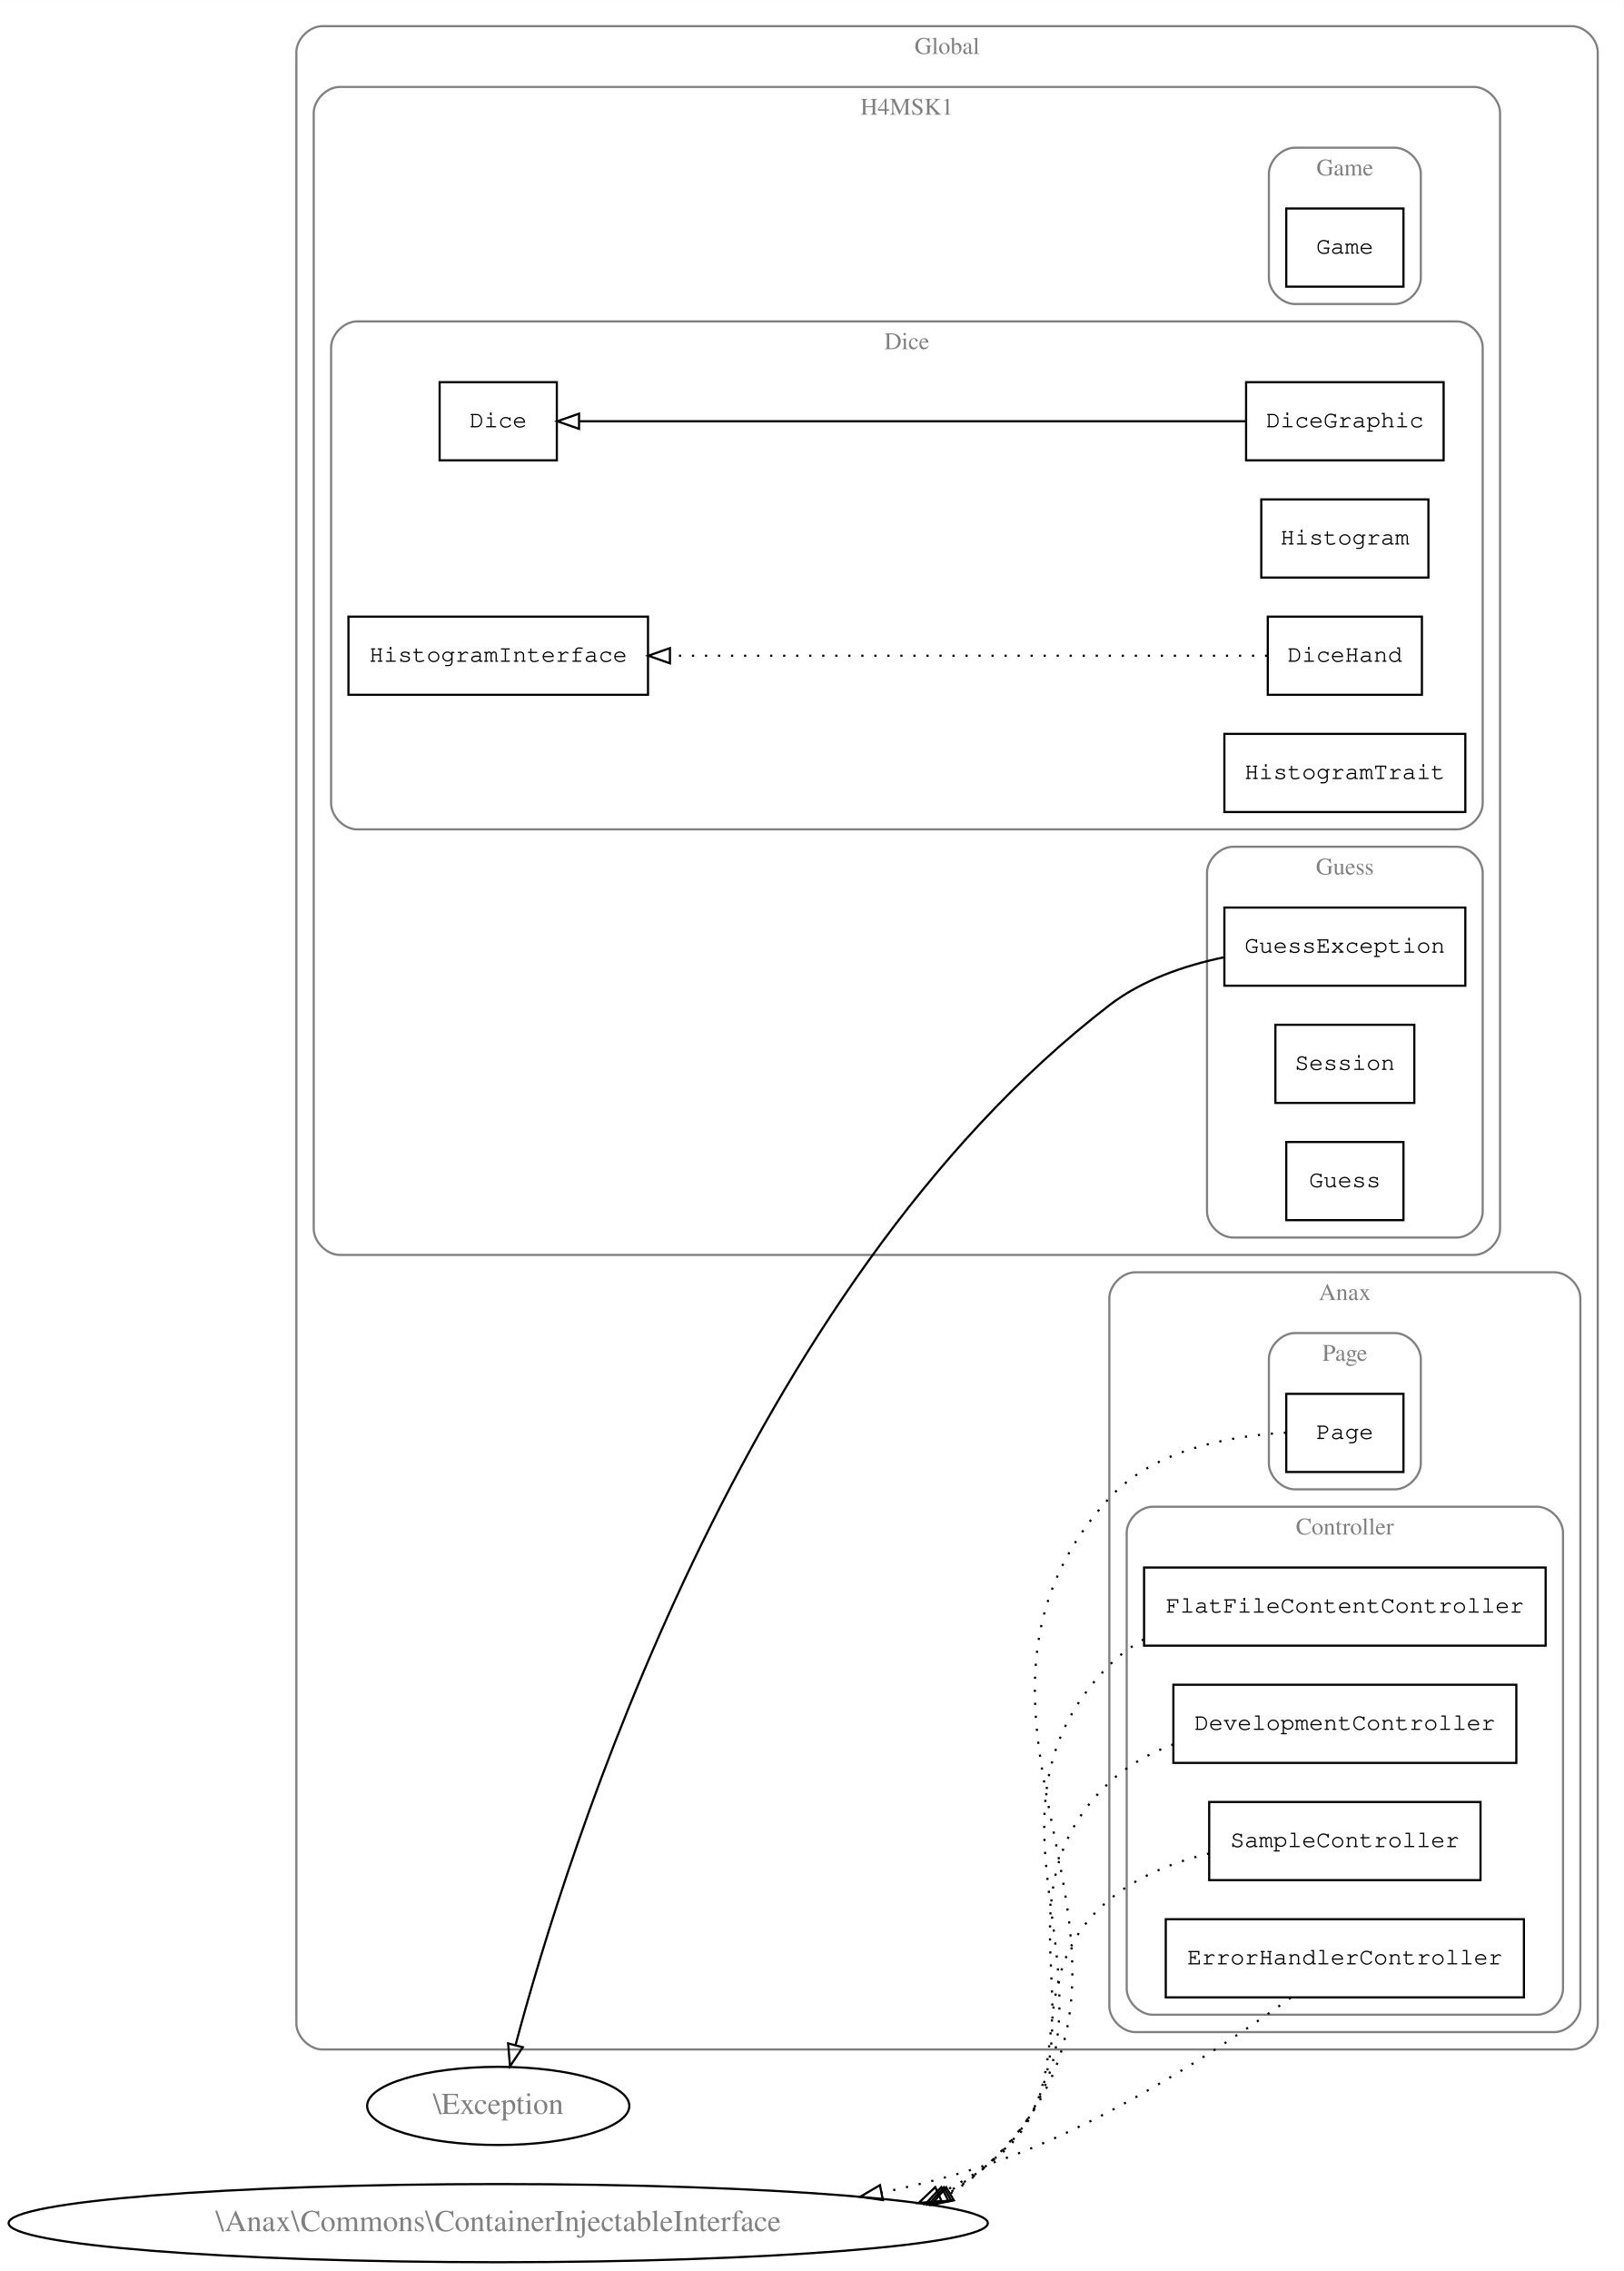
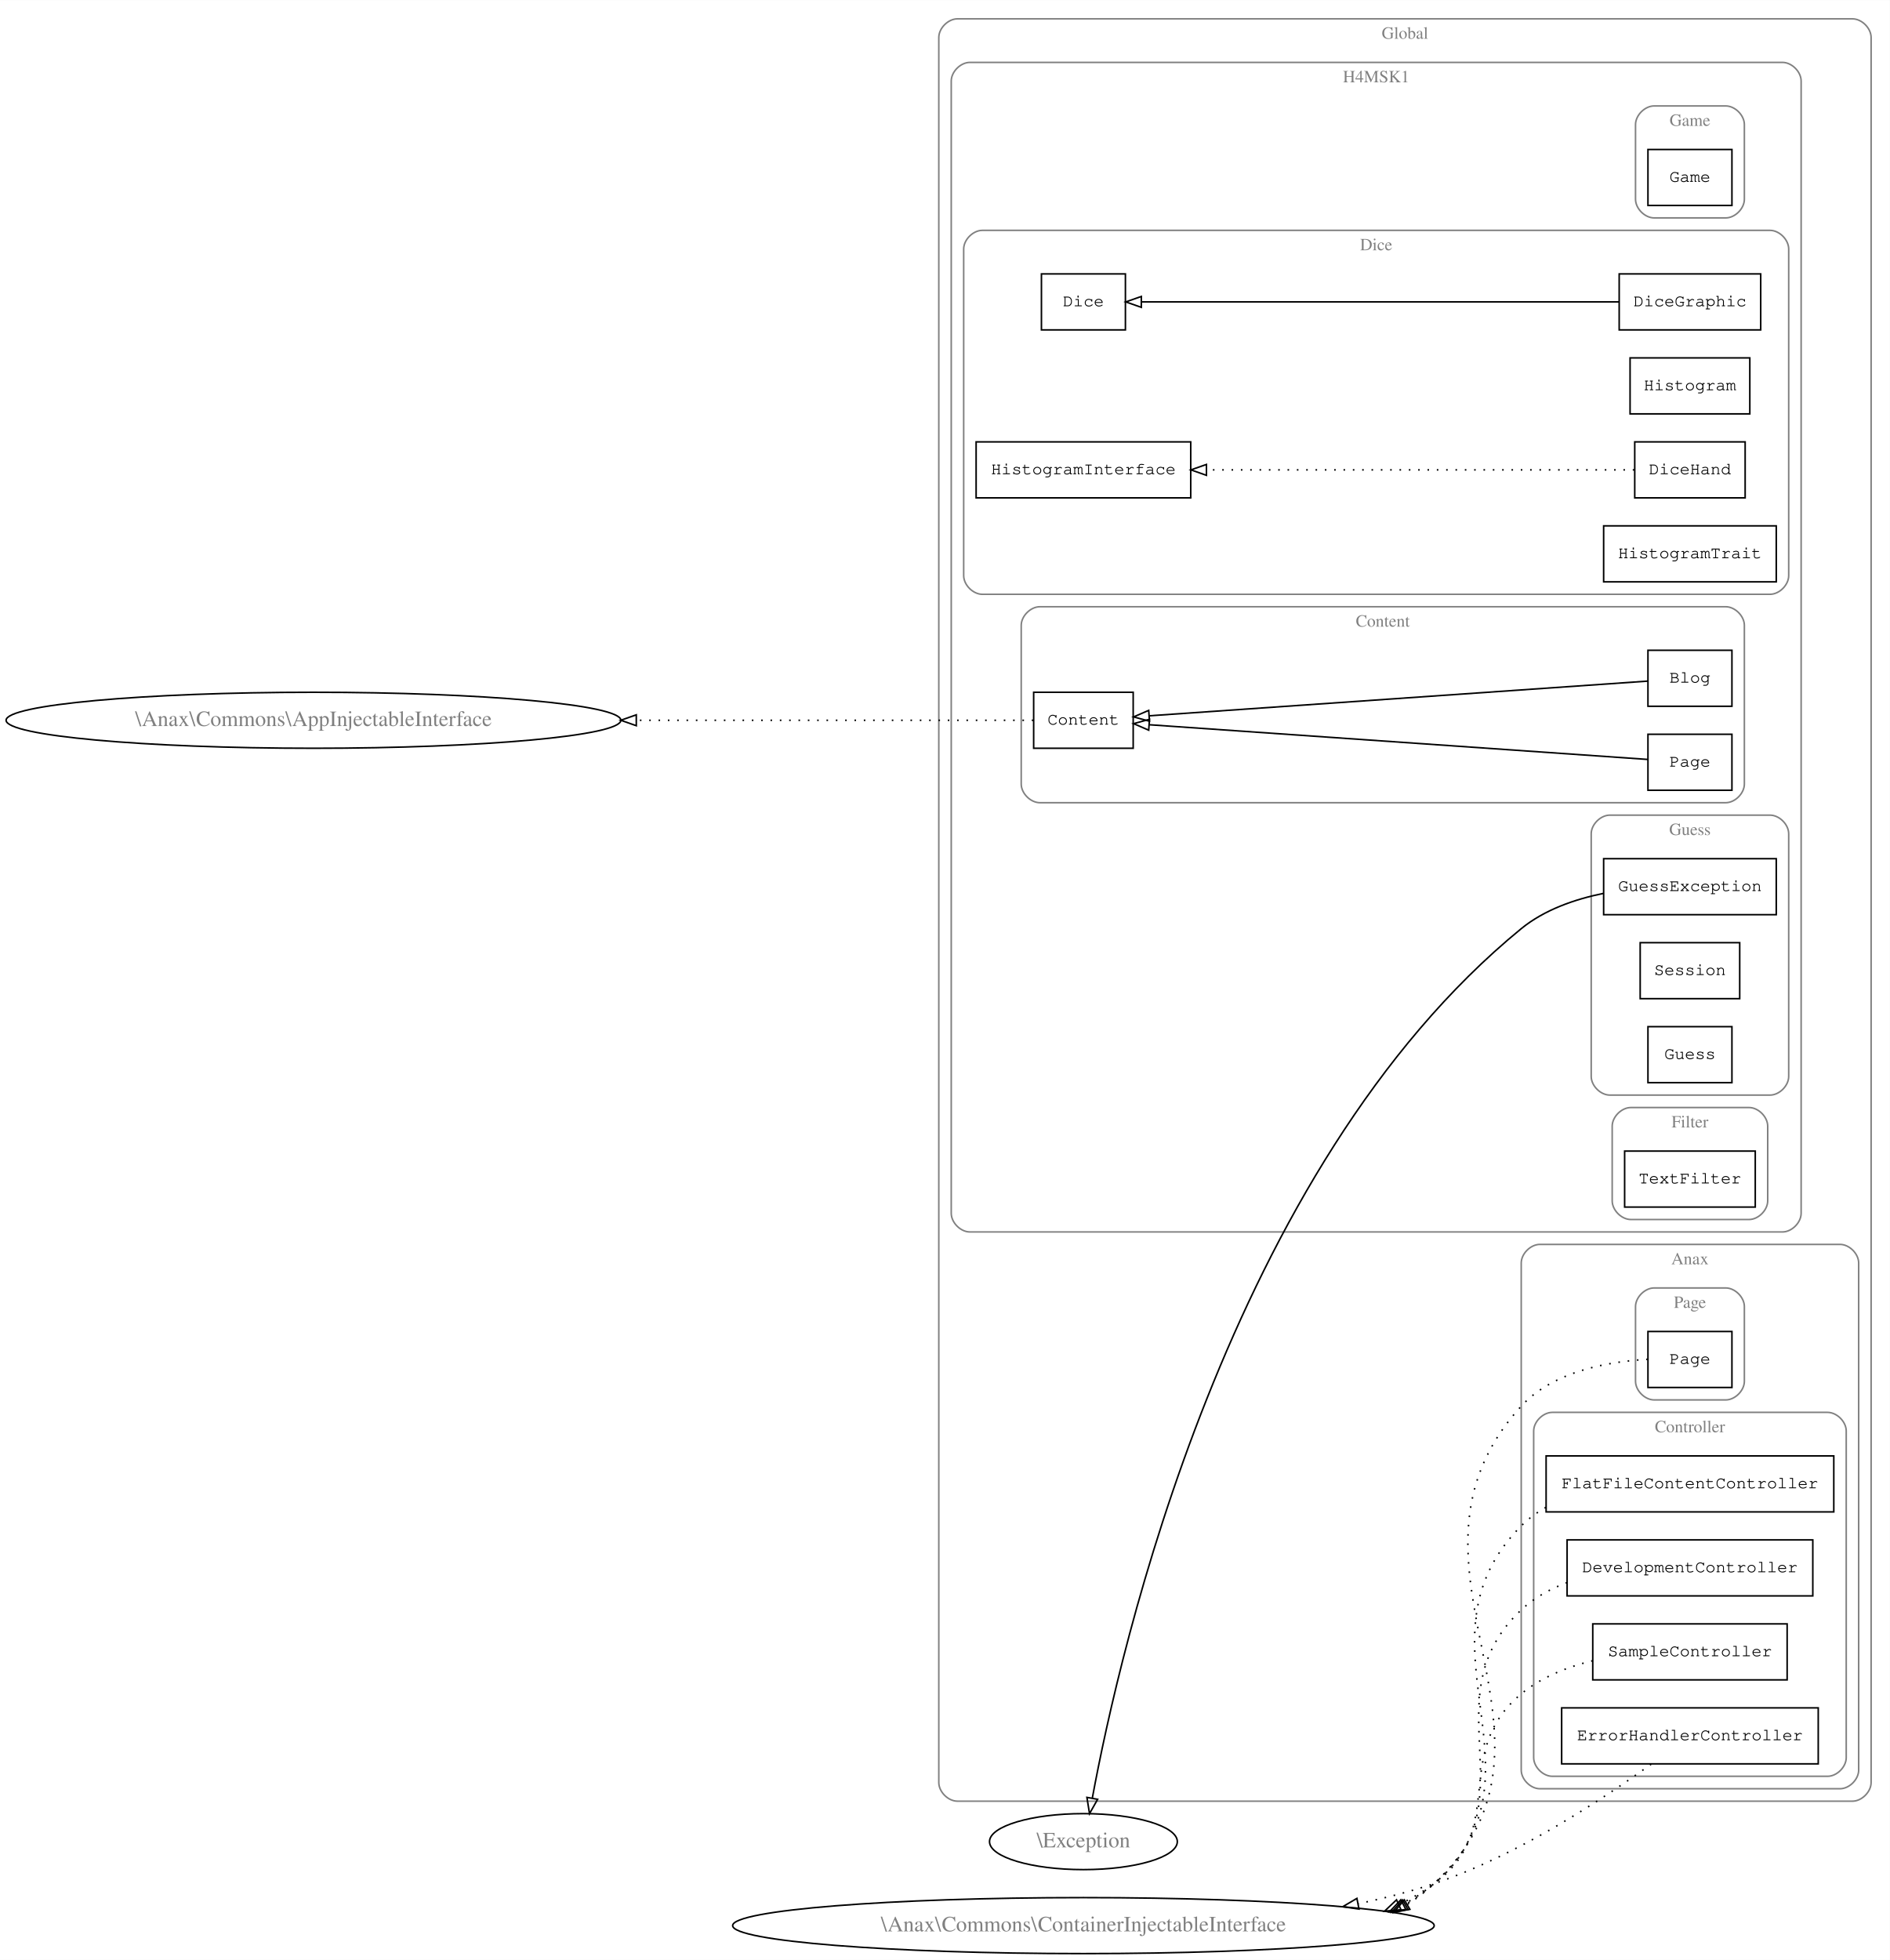
- <svg xmlns="http://www.w3.org/2000/svg" width="748pt" height="1046pt" viewBox="0.00 0.00 748.06 1046.00">
-   <g id="graph0" class="graph" transform="scale(1 1) rotate(0) translate(4 1042)">
-     <polygon fill="white" stroke="none" points="-4,4 -4,-1042 744.06,-1042 744.06,4 -4,4" />
+ <svg xmlns="http://www.w3.org/2000/svg" width="1215pt" height="1260pt" viewBox="0.00 0.00 1215.22 1260.00">
+   <g id="graph0" class="graph" transform="scale(1 1) rotate(0) translate(4 1256)">
+     <polygon fill="white" stroke="none" points="-4,4 -4,-1256 1211.22,-1256 1211.22,4 -4,4" />
    <g id="clust1" class="cluster">
-       <path fill="none" stroke="gray" d="M144.53,-98C144.53,-98 720.06,-98 720.06,-98 726.06,-98 732.06,-104 732.06,-110 732.06,-110 732.06,-1018 732.06,-1018 732.06,-1024 726.06,-1030 720.06,-1030 720.06,-1030 144.53,-1030 144.53,-1030 138.53,-1030 132.53,-1024 132.53,-1018 132.53,-1018 132.53,-110 132.53,-110 132.53,-104 138.53,-98 144.53,-98" />
-       <text text-anchor="middle" x="432.295" y="-1017.2" font-family="Times,serif" font-size="11.00" fill="gray">Global</text>
+       <path fill="none" stroke="gray" d="M611.695,-98C611.695,-98 1187.22,-98 1187.22,-98 1193.22,-98 1199.22,-104 1199.22,-110 1199.22,-110 1199.22,-1232 1199.22,-1232 1199.22,-1238 1193.22,-1244 1187.22,-1244 1187.22,-1244 611.695,-1244 611.695,-1244 605.695,-1244 599.695,-1238 599.695,-1232 599.695,-1232 599.695,-110 599.695,-110 599.695,-104 605.695,-98 611.695,-98" />
+       <text text-anchor="middle" x="899.46" y="-1231.2" font-family="Times,serif" font-size="11.00" fill="gray">Global</text>
    </g>
    <g id="clust2" class="cluster">
-       <path fill="none" stroke="gray" d="M152.53,-464C152.53,-464 675.06,-464 675.06,-464 681.06,-464 687.06,-470 687.06,-476 687.06,-476 687.06,-990 687.06,-990 687.06,-996 681.06,-1002 675.06,-1002 675.06,-1002 152.53,-1002 152.53,-1002 146.53,-1002 140.53,-996 140.53,-990 140.53,-990 140.53,-476 140.53,-476 140.53,-470 146.53,-464 152.53,-464" />
-       <text text-anchor="middle" x="413.795" y="-989.2" font-family="Times,serif" font-size="11.00" fill="gray">H4MSK1</text>
+       <path fill="none" stroke="gray" d="M619.695,-464C619.695,-464 1142.22,-464 1142.22,-464 1148.22,-464 1154.22,-470 1154.22,-476 1154.22,-476 1154.22,-1204 1154.22,-1204 1154.22,-1210 1148.22,-1216 1142.22,-1216 1142.22,-1216 619.695,-1216 619.695,-1216 613.695,-1216 607.695,-1210 607.695,-1204 607.695,-1204 607.695,-476 607.695,-476 607.695,-470 613.695,-464 619.695,-464" />
+       <text text-anchor="middle" x="880.96" y="-1203.2" font-family="Times,serif" font-size="11.00" fill="gray">H4MSK1</text>
    </g>
    <g id="clust3" class="cluster">
-       <path fill="none" stroke="gray" d="M592.56,-902C592.56,-902 638.56,-902 638.56,-902 644.56,-902 650.56,-908 650.56,-914 650.56,-914 650.56,-962 650.56,-962 650.56,-968 644.56,-974 638.56,-974 638.56,-974 592.56,-974 592.56,-974 586.56,-974 580.56,-968 580.56,-962 580.56,-962 580.56,-914 580.56,-914 580.56,-908 586.56,-902 592.56,-902" />
-       <text text-anchor="middle" x="615.56" y="-961.2" font-family="Times,serif" font-size="11.00" fill="gray">Game</text>
+       <path fill="none" stroke="gray" d="M1059.72,-1116C1059.72,-1116 1105.72,-1116 1105.72,-1116 1111.72,-1116 1117.72,-1122 1117.72,-1128 1117.72,-1128 1117.72,-1176 1117.72,-1176 1117.72,-1182 1111.72,-1188 1105.72,-1188 1105.72,-1188 1059.72,-1188 1059.72,-1188 1053.72,-1188 1047.72,-1182 1047.72,-1176 1047.72,-1176 1047.72,-1128 1047.72,-1128 1047.72,-1122 1053.72,-1116 1059.72,-1116" />
+       <text text-anchor="middle" x="1082.72" y="-1175.2" font-family="Times,serif" font-size="11.00" fill="gray">Game</text>
    </g>
    <g id="clust4" class="cluster">
-       <path fill="none" stroke="gray" d="M160.53,-660C160.53,-660 667.06,-660 667.06,-660 673.06,-660 679.06,-666 679.06,-672 679.06,-672 679.06,-882 679.06,-882 679.06,-888 673.06,-894 667.06,-894 667.06,-894 160.53,-894 160.53,-894 154.53,-894 148.53,-888 148.53,-882 148.53,-882 148.53,-672 148.53,-672 148.53,-666 154.53,-660 160.53,-660" />
-       <text text-anchor="middle" x="413.795" y="-881.2" font-family="Times,serif" font-size="11.00" fill="gray">Dice</text>
+       <path fill="none" stroke="gray" d="M627.695,-874C627.695,-874 1134.22,-874 1134.22,-874 1140.22,-874 1146.22,-880 1146.22,-886 1146.22,-886 1146.22,-1096 1146.22,-1096 1146.22,-1102 1140.22,-1108 1134.22,-1108 1134.22,-1108 627.695,-1108 627.695,-1108 621.695,-1108 615.695,-1102 615.695,-1096 615.695,-1096 615.695,-886 615.695,-886 615.695,-880 621.695,-874 627.695,-874" />
+       <text text-anchor="middle" x="880.96" y="-1095.2" font-family="Times,serif" font-size="11.00" fill="gray">Dice</text>
    </g>
    <g id="clust5" class="cluster">
-       <path fill="none" stroke="gray" d="M564.06,-472C564.06,-472 667.06,-472 667.06,-472 673.06,-472 679.06,-478 679.06,-484 679.06,-484 679.06,-640 679.06,-640 679.06,-646 673.06,-652 667.06,-652 667.06,-652 564.06,-652 564.06,-652 558.06,-652 552.06,-646 552.06,-640 552.06,-640 552.06,-484 552.06,-484 552.06,-478 558.06,-472 564.06,-472" />
-       <text text-anchor="middle" x="615.56" y="-639.2" font-family="Times,serif" font-size="11.00" fill="gray">Guess</text>
+       <path fill="none" stroke="gray" d="M1031.22,-552C1031.22,-552 1134.22,-552 1134.22,-552 1140.22,-552 1146.22,-558 1146.22,-564 1146.22,-564 1146.22,-720 1146.22,-720 1146.22,-726 1140.22,-732 1134.22,-732 1134.22,-732 1031.22,-732 1031.22,-732 1025.22,-732 1019.22,-726 1019.22,-720 1019.22,-720 1019.22,-564 1019.22,-564 1019.22,-558 1025.22,-552 1031.22,-552" />
+       <text text-anchor="middle" x="1082.72" y="-719.2" font-family="Times,serif" font-size="11.00" fill="gray">Guess</text>
    </g>
    <g id="clust6" class="cluster">
-       <path fill="none" stroke="gray" d="M519.06,-106C519.06,-106 712.06,-106 712.06,-106 718.06,-106 724.06,-112 724.06,-118 724.06,-118 724.06,-444 724.06,-444 724.06,-450 718.06,-456 712.06,-456 712.06,-456 519.06,-456 519.06,-456 513.06,-456 507.06,-450 507.06,-444 507.06,-444 507.06,-118 507.06,-118 507.06,-112 513.06,-106 519.06,-106" />
-       <text text-anchor="middle" x="615.56" y="-443.2" font-family="Times,serif" font-size="11.00" fill="gray">Anax</text>
+       <path fill="none" stroke="gray" d="M664.695,-740C664.695,-740 1105.72,-740 1105.72,-740 1111.72,-740 1117.72,-746 1117.72,-752 1117.72,-752 1117.72,-854 1117.72,-854 1117.72,-860 1111.72,-866 1105.72,-866 1105.72,-866 664.695,-866 664.695,-866 658.695,-866 652.695,-860 652.695,-854 652.695,-854 652.695,-752 652.695,-752 652.695,-746 658.695,-740 664.695,-740" />
+       <text text-anchor="middle" x="885.21" y="-853.2" font-family="Times,serif" font-size="11.00" fill="gray">Content</text>
    </g>
    <g id="clust7" class="cluster">
-       <path fill="none" stroke="gray" d="M592.56,-356C592.56,-356 638.56,-356 638.56,-356 644.56,-356 650.56,-362 650.56,-368 650.56,-368 650.56,-416 650.56,-416 650.56,-422 644.56,-428 638.56,-428 638.56,-428 592.56,-428 592.56,-428 586.56,-428 580.56,-422 580.56,-416 580.56,-416 580.56,-368 580.56,-368 580.56,-362 586.56,-356 592.56,-356" />
-       <text text-anchor="middle" x="615.56" y="-415.2" font-family="Times,serif" font-size="11.00" fill="gray">Page</text>
+       <path fill="none" stroke="gray" d="M1044.72,-472C1044.72,-472 1120.72,-472 1120.72,-472 1126.72,-472 1132.72,-478 1132.72,-484 1132.72,-484 1132.72,-532 1132.72,-532 1132.72,-538 1126.72,-544 1120.72,-544 1120.72,-544 1044.72,-544 1044.72,-544 1038.72,-544 1032.72,-538 1032.72,-532 1032.72,-532 1032.72,-484 1032.72,-484 1032.72,-478 1038.72,-472 1044.72,-472" />
+       <text text-anchor="middle" x="1082.72" y="-531.2" font-family="Times,serif" font-size="11.00" fill="gray">Filter</text>
    </g>
    <g id="clust8" class="cluster">
-       <path fill="none" stroke="gray" d="M527.06,-114C527.06,-114 704.06,-114 704.06,-114 710.06,-114 716.06,-120 716.06,-126 716.06,-126 716.06,-336 716.06,-336 716.06,-342 710.06,-348 704.06,-348 704.06,-348 527.06,-348 527.06,-348 521.06,-348 515.06,-342 515.06,-336 515.06,-336 515.06,-126 515.06,-126 515.06,-120 521.06,-114 527.06,-114" />
-       <text text-anchor="middle" x="615.56" y="-335.2" font-family="Times,serif" font-size="11.00" fill="gray">Controller</text>
+       <path fill="none" stroke="gray" d="M986.225,-106C986.225,-106 1179.22,-106 1179.22,-106 1185.22,-106 1191.22,-112 1191.22,-118 1191.22,-118 1191.22,-444 1191.22,-444 1191.22,-450 1185.22,-456 1179.22,-456 1179.22,-456 986.225,-456 986.225,-456 980.225,-456 974.225,-450 974.225,-444 974.225,-444 974.225,-118 974.225,-118 974.225,-112 980.225,-106 986.225,-106" />
+       <text text-anchor="middle" x="1082.72" y="-443.2" font-family="Times,serif" font-size="11.00" fill="gray">Anax</text>
+     </g>
+     <g id="clust9" class="cluster">
+       <path fill="none" stroke="gray" d="M1059.72,-356C1059.72,-356 1105.72,-356 1105.72,-356 1111.72,-356 1117.72,-362 1117.72,-368 1117.72,-368 1117.72,-416 1117.72,-416 1117.72,-422 1111.72,-428 1105.72,-428 1105.72,-428 1059.72,-428 1059.72,-428 1053.72,-428 1047.72,-422 1047.72,-416 1047.72,-416 1047.72,-368 1047.72,-368 1047.72,-362 1053.72,-356 1059.72,-356" />
+       <text text-anchor="middle" x="1082.72" y="-415.2" font-family="Times,serif" font-size="11.00" fill="gray">Page</text>
+     </g>
+     <g id="clust10" class="cluster">
+       <path fill="none" stroke="gray" d="M994.225,-114C994.225,-114 1171.22,-114 1171.22,-114 1177.22,-114 1183.22,-120 1183.22,-126 1183.22,-126 1183.22,-336 1183.22,-336 1183.22,-342 1177.22,-348 1171.22,-348 1171.22,-348 994.225,-348 994.225,-348 988.225,-348 982.225,-342 982.225,-336 982.225,-336 982.225,-126 982.225,-126 982.225,-120 988.225,-114 994.225,-114" />
+       <text text-anchor="middle" x="1082.72" y="-335.2" font-family="Times,serif" font-size="11.00" fill="gray">Controller</text>
    </g>
    <g id="node1" class="node">
-       <polygon fill="none" stroke="black" points="642.56,-946 588.56,-946 588.56,-910 642.56,-910 642.56,-946" />
-       <text text-anchor="middle" x="615.56" y="-925.2" font-family="Courier,monospace" font-size="11.00">Game</text>
+       <polygon fill="none" stroke="black" points="1109.72,-1160 1055.72,-1160 1055.72,-1124 1109.72,-1124 1109.72,-1160" />
+       <text text-anchor="middle" x="1082.72" y="-1139.2" font-family="Courier,monospace" font-size="11.00">Game</text>
    </g>
    <g id="node2" class="node">
-       <polygon fill="none" stroke="black" points="661.06,-866 570.06,-866 570.06,-830 661.06,-830 661.06,-866" />
-       <text text-anchor="middle" x="615.56" y="-845.2" font-family="Courier,monospace" font-size="11.00">DiceGraphic</text>
+       <polygon fill="none" stroke="black" points="1128.22,-1080 1037.22,-1080 1037.22,-1044 1128.22,-1044 1128.22,-1080" />
+       <text text-anchor="middle" x="1082.72" y="-1059.2" font-family="Courier,monospace" font-size="11.00">DiceGraphic</text>
    </g>
    <g id="node4" class="node">
-       <polygon fill="none" stroke="black" points="252.53,-866 198.53,-866 198.53,-830 252.53,-830 252.53,-866" />
-       <text text-anchor="middle" x="225.53" y="-845.2" font-family="Courier,monospace" font-size="11.00">Dice</text>
+       <polygon fill="none" stroke="black" points="719.695,-1080 665.695,-1080 665.695,-1044 719.695,-1044 719.695,-1080" />
+       <text text-anchor="middle" x="692.695" y="-1059.2" font-family="Courier,monospace" font-size="11.00">Dice</text>
    </g>
    <g id="edge3" class="edge">
-       <path fill="none" stroke="black" d="M570.048,-848C492.605,-848 334.524,-848 263.057,-848" />
-       <polygon fill="none" stroke="black" points="262.758,-844.5 252.758,-848 262.758,-851.5 262.758,-844.5" />
+       <path fill="none" stroke="black" d="M1037.21,-1062C959.77,-1062 801.689,-1062 730.222,-1062" />
+       <polygon fill="none" stroke="black" points="729.923,-1058.5 719.923,-1062 729.923,-1065.5 729.923,-1058.5" />
    </g>
    <g id="node3" class="node">
-       <polygon fill="none" stroke="black" points="654.06,-812 577.06,-812 577.06,-776 654.06,-776 654.06,-812" />
-       <text text-anchor="middle" x="615.56" y="-791.2" font-family="Courier,monospace" font-size="11.00">Histogram</text>
+       <polygon fill="none" stroke="black" points="1121.22,-1026 1044.22,-1026 1044.22,-990 1121.22,-990 1121.22,-1026" />
+       <text text-anchor="middle" x="1082.72" y="-1005.2" font-family="Courier,monospace" font-size="11.00">Histogram</text>
    </g>
    <g id="node5" class="node">
-       <polygon fill="none" stroke="black" points="651.06,-758 580.06,-758 580.06,-722 651.06,-722 651.06,-758" />
-       <text text-anchor="middle" x="615.56" y="-737.2" font-family="Courier,monospace" font-size="11.00">DiceHand</text>
+       <polygon fill="none" stroke="black" points="1118.22,-972 1047.22,-972 1047.22,-936 1118.22,-936 1118.22,-972" />
+       <text text-anchor="middle" x="1082.72" y="-951.2" font-family="Courier,monospace" font-size="11.00">DiceHand</text>
    </g>
    <g id="node6" class="node">
-       <polygon fill="none" stroke="black" points="294.53,-758 156.53,-758 156.53,-722 294.53,-722 294.53,-758" />
-       <text text-anchor="middle" x="225.53" y="-737.2" font-family="Courier,monospace" font-size="11.00">HistogramInterface</text>
+       <polygon fill="none" stroke="black" points="761.695,-972 623.695,-972 623.695,-936 761.695,-936 761.695,-972" />
+       <text text-anchor="middle" x="692.695" y="-951.2" font-family="Courier,monospace" font-size="11.00">HistogramInterface</text>
    </g>
    <g id="edge8" class="edge">
-       <path fill="none" stroke="black" stroke-dasharray="1,5" d="M579.783,-740C518.203,-740 388.576,-740 304.641,-740" />
-       <polygon fill="none" stroke="black" points="304.639,-736.5 294.639,-740 304.639,-743.5 304.639,-736.5" />
+       <path fill="none" stroke="black" stroke-dasharray="1,5" d="M1046.95,-954C985.368,-954 855.741,-954 771.806,-954" />
+       <polygon fill="none" stroke="black" points="771.804,-950.5 761.804,-954 771.804,-957.5 771.804,-950.5" />
    </g>
    <g id="node7" class="node">
-       <polygon fill="none" stroke="black" points="671.06,-704 560.06,-704 560.06,-668 671.06,-668 671.06,-704" />
-       <text text-anchor="middle" x="615.56" y="-683.2" font-family="Courier,monospace" font-size="11.00">HistogramTrait</text>
+       <polygon fill="none" stroke="black" points="1138.22,-918 1027.22,-918 1027.22,-882 1138.22,-882 1138.22,-918" />
+       <text text-anchor="middle" x="1082.72" y="-897.2" font-family="Courier,monospace" font-size="11.00">HistogramTrait</text>
    </g>
    <g id="node8" class="node">
-       <polygon fill="none" stroke="black" points="671.06,-624 560.06,-624 560.06,-588 671.06,-588 671.06,-624" />
-       <text text-anchor="middle" x="615.56" y="-603.2" font-family="Courier,monospace" font-size="11.00">GuessException</text>
+       <polygon fill="none" stroke="black" points="1138.22,-704 1027.22,-704 1027.22,-668 1138.22,-668 1138.22,-704" />
+       <text text-anchor="middle" x="1082.72" y="-683.2" font-family="Courier,monospace" font-size="11.00">GuessException</text>
+     </g>
+     <g id="node21" class="node">
+       <ellipse fill="none" stroke="black" cx="692.695" cy="-72" rx="60.389" ry="18" />
+       <text text-anchor="middle" x="692.695" y="-68.3" font-family="Times,serif" font-size="14.00" fill="gray">\Exception</text>
+     </g>
+     <g id="edge7" class="edge">
+       <path fill="none" stroke="black" d="M1027.21,-681.712C1008.78,-677.967 989.121,-671.182 974.225,-659 785.854,-504.942 715.853,-194.435 698.403,-99.926" />
+       <polygon fill="none" stroke="black" points="701.829,-99.206 696.615,-89.983 694.94,-100.444 701.829,-99.206" />
+     </g>
+     <g id="node9" class="node">
+       <polygon fill="none" stroke="black" points="1114.72,-650 1050.72,-650 1050.72,-614 1114.72,-614 1114.72,-650" />
+       <text text-anchor="middle" x="1082.72" y="-629.2" font-family="Courier,monospace" font-size="11.00">Session</text>
+     </g>
+     <g id="node10" class="node">
+       <polygon fill="none" stroke="black" points="1109.72,-596 1055.72,-596 1055.72,-560 1109.72,-560 1109.72,-596" />
+       <text text-anchor="middle" x="1082.72" y="-575.2" font-family="Courier,monospace" font-size="11.00">Guess</text>
+     </g>
+     <g id="node11" class="node">
+       <polygon fill="none" stroke="black" points="1109.72,-838 1055.72,-838 1055.72,-802 1109.72,-802 1109.72,-838" />
+       <text text-anchor="middle" x="1082.72" y="-817.2" font-family="Courier,monospace" font-size="11.00">Blog</text>
+     </g>
+     <g id="node12" class="node">
+       <polygon fill="none" stroke="black" points="724.695,-811 660.695,-811 660.695,-775 724.695,-775 724.695,-811" />
+       <text text-anchor="middle" x="692.695" y="-790.2" font-family="Courier,monospace" font-size="11.00">Content</text>
+     </g>
+     <g id="edge9" class="edge">
+       <path fill="none" stroke="black" d="M1055.66,-818.187C989.638,-813.592 815.359,-801.466 735.159,-795.885" />
+       <polygon fill="none" stroke="black" points="735.163,-792.377 724.944,-795.174 734.677,-799.36 735.163,-792.377" />
+     </g>
+     <g id="node22" class="node">
+       <ellipse fill="none" stroke="black" cx="197.582" cy="-793" rx="197.665" ry="18" />
+       <text text-anchor="middle" x="197.582" y="-789.3" font-family="Times,serif" font-size="14.00" fill="gray">\Anax\Commons\AppInjectableInterface</text>
+     </g>
+     <g id="edge10" class="edge">
+       <path fill="none" stroke="black" stroke-dasharray="1,5" d="M660.474,-793C609.15,-793 502.878,-793 405.198,-793" />
+       <polygon fill="none" stroke="black" points="405.167,-789.5 395.167,-793 405.167,-796.5 405.167,-789.5" />
+     </g>
+     <g id="node13" class="node">
+       <polygon fill="none" stroke="black" points="1109.72,-784 1055.72,-784 1055.72,-748 1109.72,-748 1109.72,-784" />
+       <text text-anchor="middle" x="1082.72" y="-763.2" font-family="Courier,monospace" font-size="11.00">Page</text>
+     </g>
+     <g id="edge11" class="edge">
+       <path fill="none" stroke="black" d="M1055.66,-767.813C989.638,-772.408 815.359,-784.534 735.159,-790.115" />
+       <polygon fill="none" stroke="black" points="734.677,-786.64 724.944,-790.826 735.163,-793.623 734.677,-786.64" />
+     </g>
+     <g id="node14" class="node">
+       <polygon fill="none" stroke="black" points="1124.72,-516 1040.72,-516 1040.72,-480 1124.72,-480 1124.72,-516" />
+       <text text-anchor="middle" x="1082.72" y="-495.2" font-family="Courier,monospace" font-size="11.00">TextFilter</text>
+     </g>
+     <g id="node15" class="node">
+       <polygon fill="none" stroke="black" points="1109.72,-400 1055.72,-400 1055.72,-364 1109.72,-364 1109.72,-400" />
+       <text text-anchor="middle" x="1082.72" y="-379.2" font-family="Courier,monospace" font-size="11.00">Page</text>
+     </g>
+     <g id="node20" class="node">
+       <ellipse fill="none" stroke="black" cx="692.695" cy="-18" rx="225.56" ry="18" />
+       <text text-anchor="middle" x="692.695" y="-14.3" font-family="Times,serif" font-size="14.00" fill="gray">\Anax\Commons\ContainerInjectableInterface</text>
+     </g>
+     <g id="edge1" class="edge">
+       <path fill="none" stroke="black" stroke-dasharray="1,5" d="M1055.6,-382.12C1030.97,-380.744 994.858,-374.617 974.225,-352 880.751,-249.534 1019.23,-140.049 918.225,-45 912.942,-40.029 907.252,-35.634 901.241,-31.759" />
+       <polygon fill="none" stroke="black" points="902.609,-28.503 892.216,-26.447 899.059,-34.536 902.609,-28.503" />
+     </g>
+     <g id="node16" class="node">
+       <polygon fill="none" stroke="black" points="1175.22,-320 990.225,-320 990.225,-284 1175.22,-284 1175.22,-320" />
+       <text text-anchor="middle" x="1082.72" y="-299.2" font-family="Courier,monospace" font-size="11.00">FlatFileContentController</text>
+     </g>
+     <g id="edge2" class="edge">
+       <path fill="none" stroke="black" stroke-dasharray="1,5" d="M990.061,-286.92C984.271,-283.643 978.902,-279.711 974.225,-275 900.101,-200.337 996.916,-114.832 918.225,-45 912.521,-39.939 906.391,-35.49 899.931,-31.59" />
+       <polygon fill="none" stroke="black" points="901.372,-28.387 890.928,-26.606 897.982,-34.511 901.372,-28.387" />
    </g>
    <g id="node17" class="node">
-       <ellipse fill="none" stroke="black" cx="225.53" cy="-72" rx="60.389" ry="18" />
-       <text text-anchor="middle" x="225.53" y="-68.3" font-family="Times,serif" font-size="14.00" fill="gray">\Exception</text>
-     </g>
-     <g id="edge7" class="edge">
-       <path fill="none" stroke="black" d="M559.893,-601.097C541.657,-597.286 522.159,-590.616 507.06,-579 337.907,-448.869 256.454,-186.229 233.513,-100.074" />
-       <polygon fill="none" stroke="black" points="236.858,-99.03 230.946,-90.238 230.085,-100.797 236.858,-99.03" />
-     </g>
-     <g id="node9" class="node">
-       <polygon fill="none" stroke="black" points="647.56,-570 583.56,-570 583.56,-534 647.56,-534 647.56,-570" />
-       <text text-anchor="middle" x="615.56" y="-549.2" font-family="Courier,monospace" font-size="11.00">Session</text>
-     </g>
-     <g id="node10" class="node">
-       <polygon fill="none" stroke="black" points="642.56,-516 588.56,-516 588.56,-480 642.56,-480 642.56,-516" />
-       <text text-anchor="middle" x="615.56" y="-495.2" font-family="Courier,monospace" font-size="11.00">Guess</text>
-     </g>
-     <g id="node11" class="node">
-       <polygon fill="none" stroke="black" points="642.56,-400 588.56,-400 588.56,-364 642.56,-364 642.56,-400" />
-       <text text-anchor="middle" x="615.56" y="-379.2" font-family="Courier,monospace" font-size="11.00">Page</text>
-     </g>
-     <g id="node16" class="node">
-       <ellipse fill="none" stroke="black" cx="225.53" cy="-18" rx="225.56" ry="18" />
-       <text text-anchor="middle" x="225.53" y="-14.3" font-family="Times,serif" font-size="14.00" fill="gray">\Anax\Commons\ContainerInjectableInterface</text>
-     </g>
-     <g id="edge1" class="edge">
-       <path fill="none" stroke="black" stroke-dasharray="1,5" d="M588.431,-382.12C563.806,-380.744 527.693,-374.617 507.06,-352 413.586,-249.534 552.066,-140.049 451.06,-45 445.777,-40.029 440.087,-35.634 434.076,-31.759" />
-       <polygon fill="none" stroke="black" points="435.444,-28.503 425.051,-26.447 431.894,-34.536 435.444,-28.503" />
-     </g>
-     <g id="node12" class="node">
-       <polygon fill="none" stroke="black" points="708.06,-320 523.06,-320 523.06,-284 708.06,-284 708.06,-320" />
-       <text text-anchor="middle" x="615.56" y="-299.2" font-family="Courier,monospace" font-size="11.00">FlatFileContentController</text>
-     </g>
-     <g id="edge2" class="edge">
-       <path fill="none" stroke="black" stroke-dasharray="1,5" d="M522.896,-286.92C517.106,-283.643 511.737,-279.711 507.06,-275 432.936,-200.337 529.751,-114.832 451.06,-45 445.357,-39.939 439.226,-35.49 432.766,-31.59" />
-       <polygon fill="none" stroke="black" points="434.207,-28.387 423.763,-26.606 430.817,-34.511 434.207,-28.387" />
-     </g>
-     <g id="node13" class="node">
-       <polygon fill="none" stroke="black" points="694.56,-266 536.56,-266 536.56,-230 694.56,-230 694.56,-266" />
-       <text text-anchor="middle" x="615.56" y="-245.2" font-family="Courier,monospace" font-size="11.00">DevelopmentController</text>
+       <polygon fill="none" stroke="black" points="1161.72,-266 1003.72,-266 1003.72,-230 1161.72,-230 1161.72,-266" />
+       <text text-anchor="middle" x="1082.72" y="-245.2" font-family="Courier,monospace" font-size="11.00">DevelopmentController</text>
    </g>
    <g id="edge4" class="edge">
-       <path fill="none" stroke="black" stroke-dasharray="1,5" d="M536.528,-238.557C525.675,-234.496 515.403,-228.841 507.06,-221 447.246,-164.783 514.305,-97.328 451.06,-45 444.892,-39.897 438.282,-35.435 431.339,-31.545" />
-       <polygon fill="none" stroke="black" points="432.867,-28.395 422.376,-26.918 429.657,-34.615 432.867,-28.395" />
+       <path fill="none" stroke="black" stroke-dasharray="1,5" d="M1003.69,-238.557C992.84,-234.496 982.568,-228.841 974.225,-221 914.41,-164.783 981.47,-97.328 918.225,-45 912.057,-39.897 905.447,-35.435 898.504,-31.545" />
+       <polygon fill="none" stroke="black" points="900.032,-28.395 889.541,-26.918 896.822,-34.615 900.032,-28.395" />
    </g>
-     <g id="node14" class="node">
-       <polygon fill="none" stroke="black" points="678.06,-212 553.06,-212 553.06,-176 678.06,-176 678.06,-212" />
-       <text text-anchor="middle" x="615.56" y="-191.2" font-family="Courier,monospace" font-size="11.00">SampleController</text>
+     <g id="node18" class="node">
+       <polygon fill="none" stroke="black" points="1145.22,-212 1020.22,-212 1020.22,-176 1145.22,-176 1145.22,-212" />
+       <text text-anchor="middle" x="1082.72" y="-191.2" font-family="Courier,monospace" font-size="11.00">SampleController</text>
    </g>
    <g id="edge5" class="edge">
-       <path fill="none" stroke="black" stroke-dasharray="1,5" d="M552.983,-188.291C536.667,-184.319 520.011,-177.76 507.06,-167 461.171,-128.873 499.266,-80.153 451.06,-45 443.915,-39.79 436.289,-35.287 428.322,-31.408" />
-       <polygon fill="none" stroke="black" points="429.745,-28.21 419.19,-27.289 426.867,-34.591 429.745,-28.21" />
+       <path fill="none" stroke="black" stroke-dasharray="1,5" d="M1020.15,-188.291C1003.83,-184.319 987.176,-177.76 974.225,-167 928.336,-128.873 966.431,-80.153 918.225,-45 911.08,-39.79 903.454,-35.287 895.487,-31.408" />
+       <polygon fill="none" stroke="black" points="896.91,-28.21 886.355,-27.289 894.032,-34.591 896.91,-28.21" />
    </g>
-     <g id="node15" class="node">
-       <polygon fill="none" stroke="black" points="698.06,-158 533.06,-158 533.06,-122 698.06,-122 698.06,-158" />
-       <text text-anchor="middle" x="615.56" y="-137.2" font-family="Courier,monospace" font-size="11.00">ErrorHandlerController</text>
+     <g id="node19" class="node">
+       <polygon fill="none" stroke="black" points="1165.22,-158 1000.22,-158 1000.22,-122 1165.22,-122 1165.22,-158" />
+       <text text-anchor="middle" x="1082.72" y="-137.2" font-family="Courier,monospace" font-size="11.00">ErrorHandlerController</text>
    </g>
    <g id="edge6" class="edge">
-       <path fill="none" stroke="black" stroke-dasharray="1,5" d="M590.597,-121.817C560.006,-99.647 504.606,-62.924 451.06,-45 435.421,-39.765 418.869,-35.521 402.124,-32.084" />
-       <polygon fill="none" stroke="black" points="402.734,-28.637 392.249,-30.151 401.39,-35.506 402.734,-28.637" />
+       <path fill="none" stroke="black" stroke-dasharray="1,5" d="M1057.76,-121.817C1027.17,-99.647 971.771,-62.924 918.225,-45 902.586,-39.765 886.033,-35.521 869.289,-32.084" />
+       <polygon fill="none" stroke="black" points="869.899,-28.637 859.413,-30.151 868.555,-35.506 869.899,-28.637" />
    </g>
  </g>
</svg>
